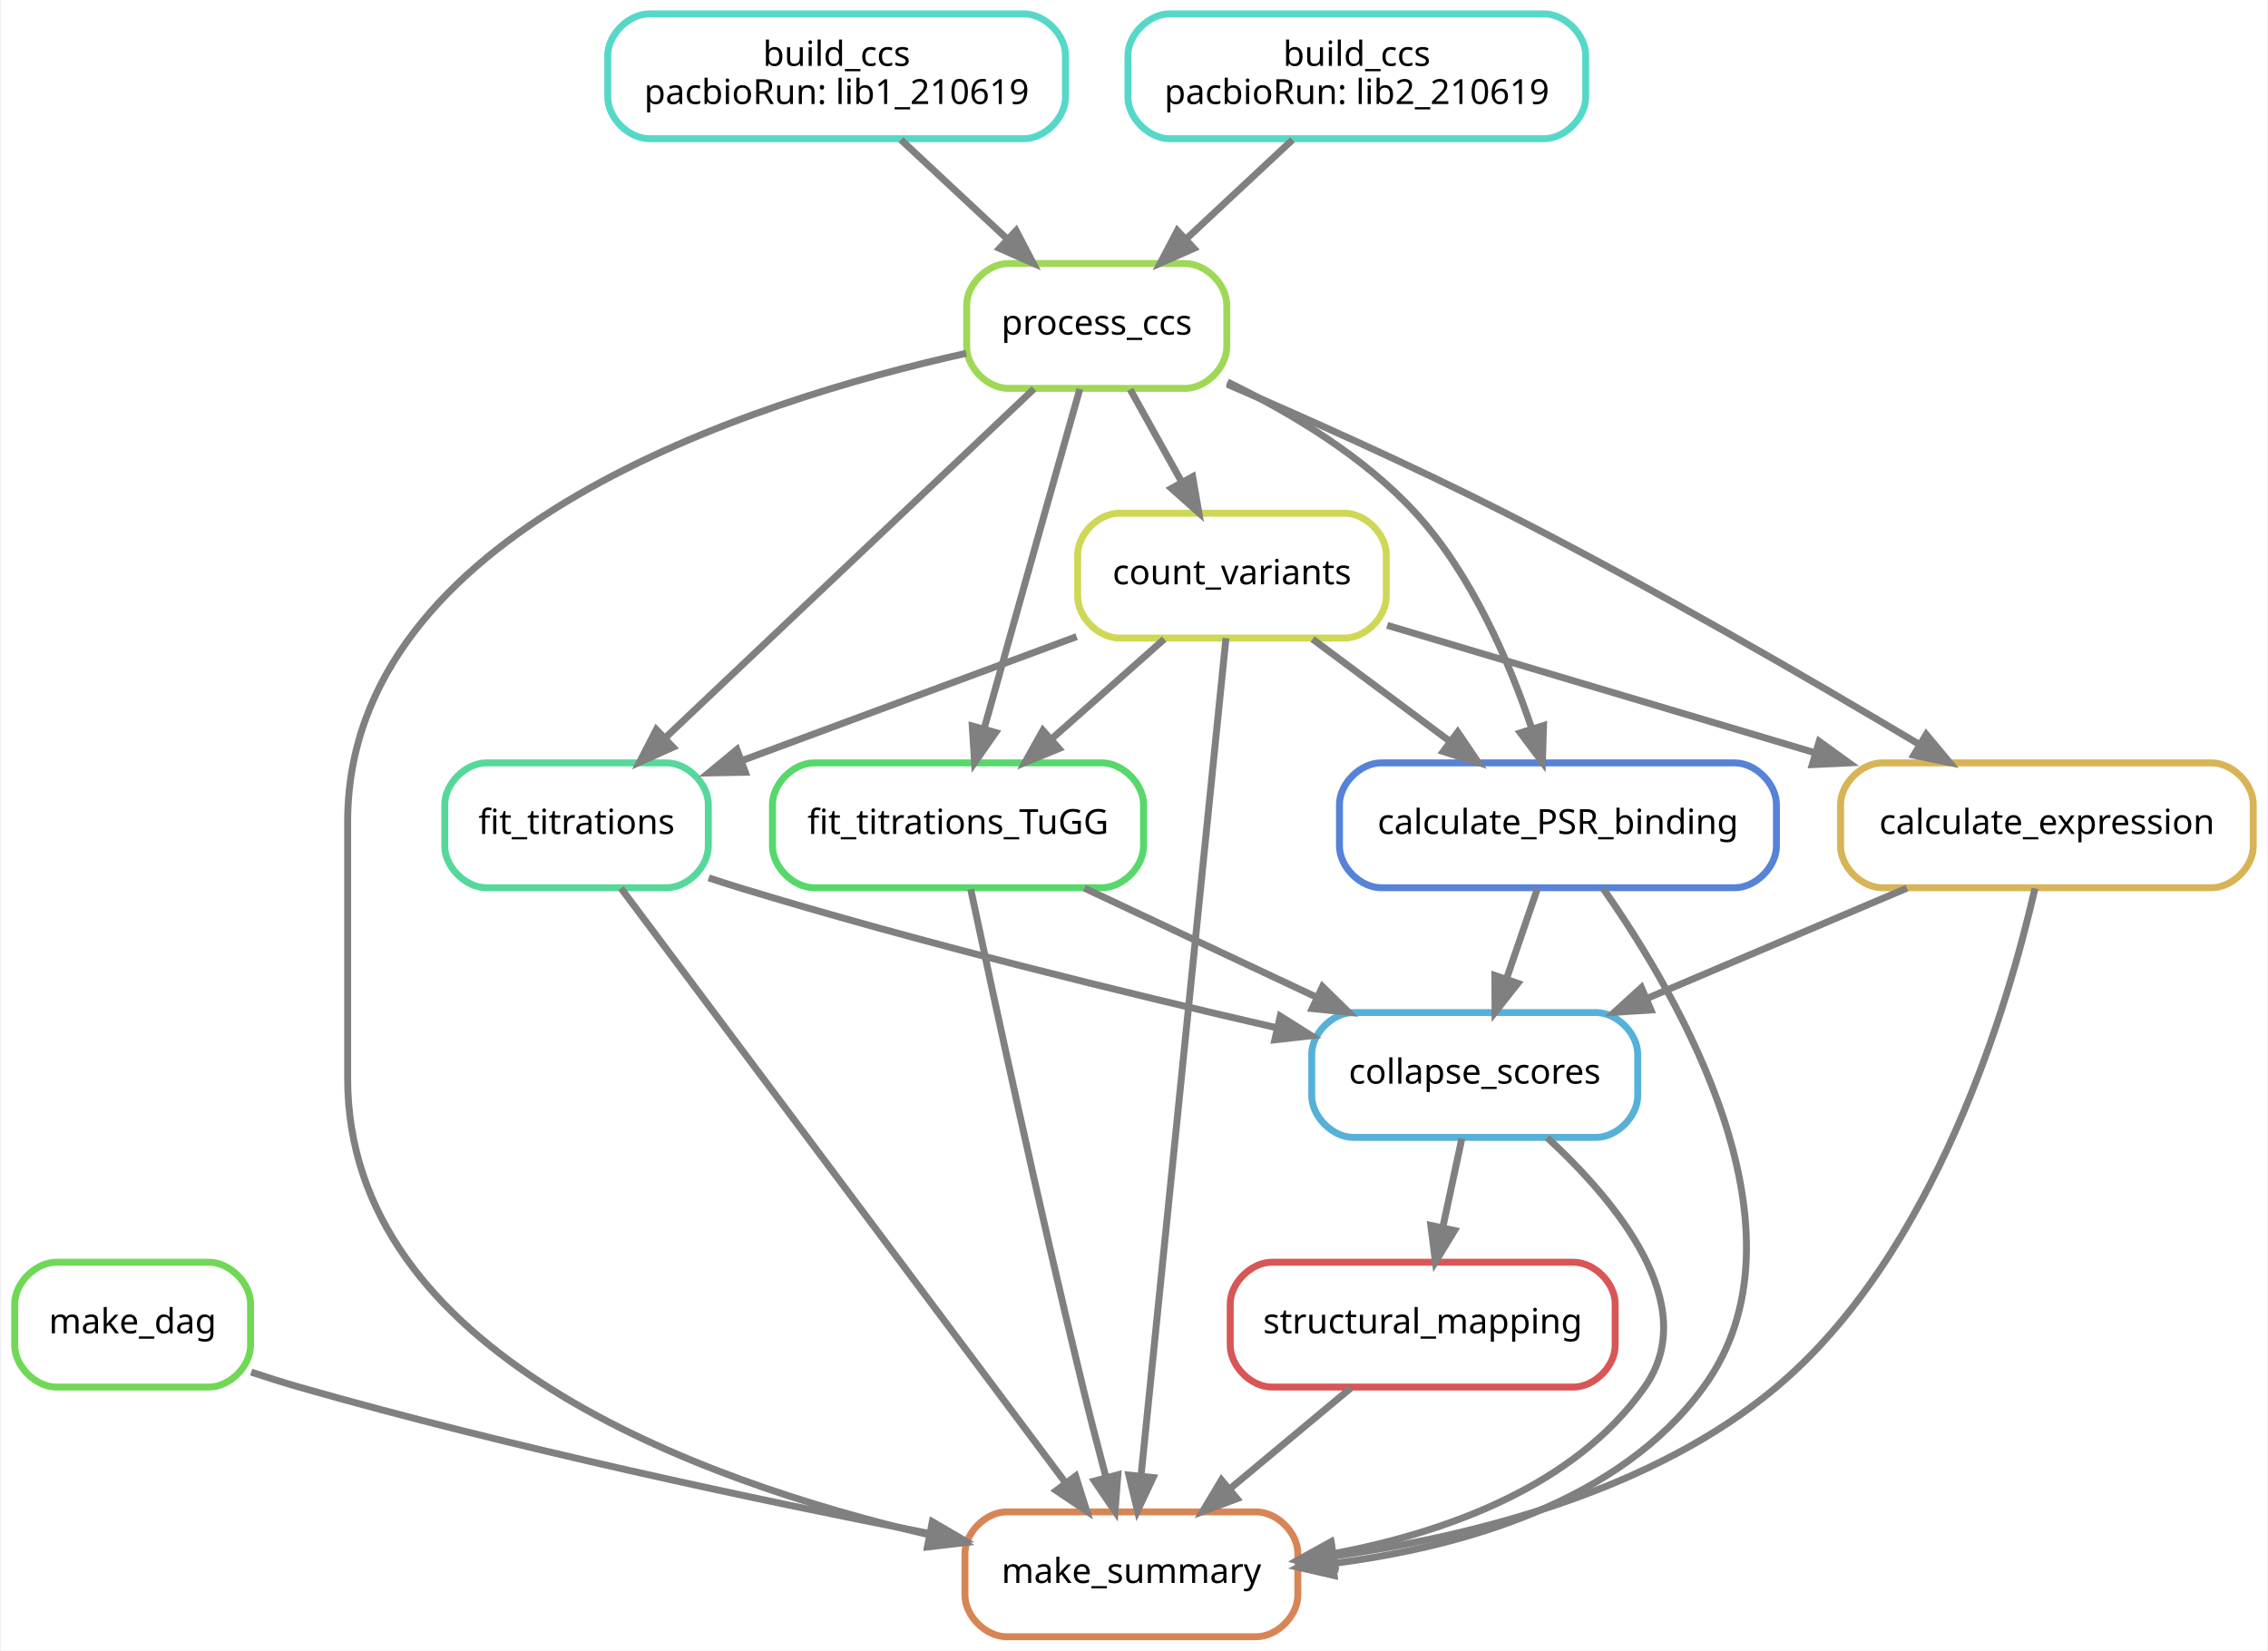
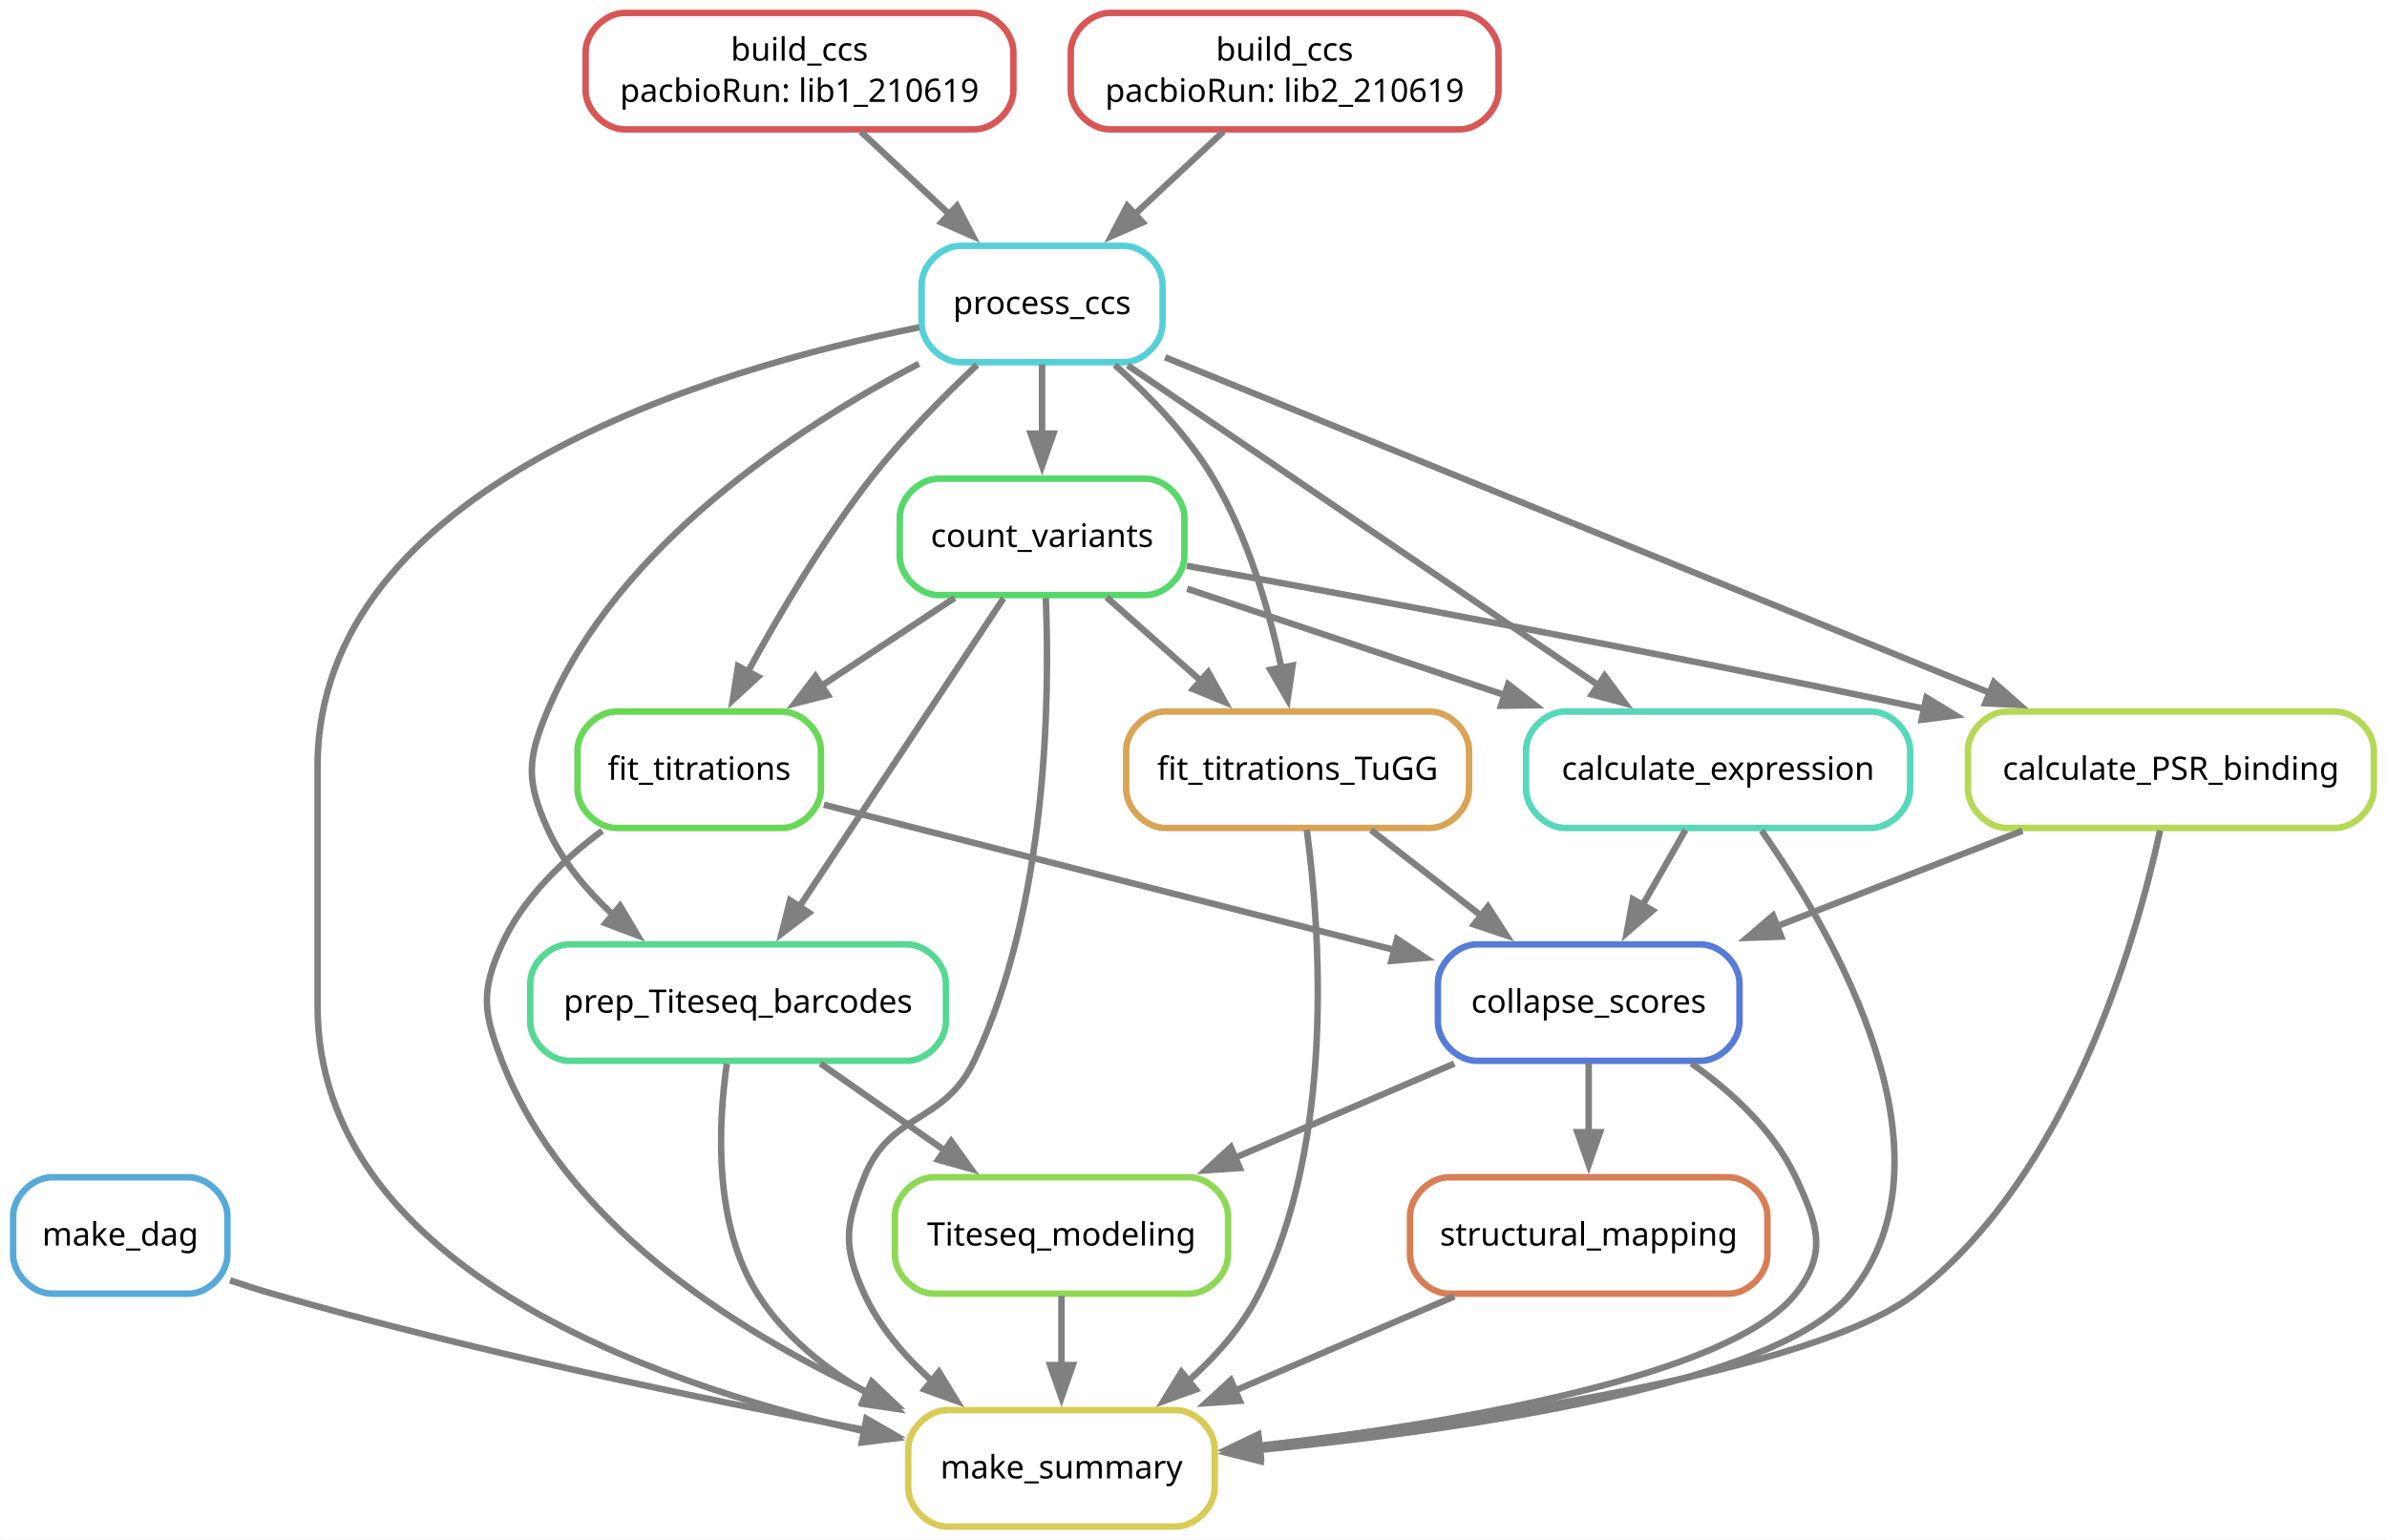
- <svg xmlns="http://www.w3.org/2000/svg" width="654pt" height="476pt" viewBox="0.00 0.00 653.50 476.00">
+ <svg xmlns="http://www.w3.org/2000/svg" width="738pt" height="476pt" viewBox="0.00 0.00 737.88 476.00">
  <g id="graph0" class="graph" transform="scale(1 1) rotate(0) translate(4 472)">
-     <polygon fill="white" stroke="transparent" points="-4,4 -4,-472 649.5,-472 649.5,4 -4,4" />
+     <polygon fill="white" stroke="none" points="-4,4 -4,-472 733.88,-472 733.88,4 -4,4" />
    <g id="node1" class="node">
-       <path fill="none" stroke="#d88556" stroke-width="2" d="M358,-36C358,-36 286,-36 286,-36 280,-36 274,-30 274,-24 274,-24 274,-12 274,-12 274,-6 280,0 286,0 286,0 358,0 358,0 364,0 370,-6 370,-12 370,-12 370,-24 370,-24 370,-30 364,-36 358,-36" />
-       <text text-anchor="middle" x="322" y="-15.5" font-family="sans" font-size="10.00">make_summary</text>
+       <path fill="none" stroke="#d8cb56" stroke-width="2" d="M359.5,-36C359.5,-36 288.75,-36 288.75,-36 282.75,-36 276.75,-30 276.75,-24 276.75,-24 276.75,-12 276.75,-12 276.75,-6 282.75,0 288.75,0 288.75,0 359.5,0 359.5,0 365.5,0 371.5,-6 371.5,-12 371.5,-12 371.5,-24 371.5,-24 371.5,-30 365.5,-36 359.5,-36" />
+       <text text-anchor="middle" x="324.12" y="-14.88" font-family="sans" font-size="10.00">make_summary</text>
    </g>
    <g id="node2" class="node">
-       <path fill="none" stroke="#70d856" stroke-width="2" d="M56,-108C56,-108 12,-108 12,-108 6,-108 0,-102 0,-96 0,-96 0,-84 0,-84 0,-78 6,-72 12,-72 12,-72 56,-72 56,-72 62,-72 68,-78 68,-84 68,-84 68,-96 68,-96 68,-102 62,-108 56,-108" />
-       <text text-anchor="middle" x="34" y="-87.5" font-family="sans" font-size="10.00">make_dag</text>
+       <path fill="none" stroke="#56a9d8" stroke-width="2" d="M54.25,-108C54.25,-108 12,-108 12,-108 6,-108 0,-102 0,-96 0,-96 0,-84 0,-84 0,-78 6,-72 12,-72 12,-72 54.25,-72 54.25,-72 60.25,-72 66.25,-78 66.25,-84 66.25,-84 66.25,-96 66.25,-96 66.25,-102 60.25,-108 54.25,-108" />
+       <text text-anchor="middle" x="33.12" y="-86.88" font-family="sans" font-size="10.00">make_dag</text>
    </g>
    <g id="edge1" class="edge">
-       <path fill="none" stroke="grey" stroke-width="2" d="M68.18,-76.32C72.8,-74.77 77.5,-73.29 82,-72 143.28,-54.45 214.76,-39.34 263.67,-29.79" />
-       <polygon fill="grey" stroke="grey" stroke-width="2" points="264.6,-33.18 273.75,-27.84 263.27,-26.31 264.6,-33.18" />
+       <path fill="none" stroke="grey" stroke-width="2" d="M67.09,-76.11C71.45,-74.64 75.87,-73.22 80.12,-72 141.69,-54.27 213.49,-39.34 263.19,-29.9" />
+       <polygon fill="grey" stroke="grey" stroke-width="2" points="263.81,-33.34 272.99,-28.06 262.52,-26.46 263.81,-33.34" />
    </g>
    <g id="node3" class="node">
-       <path fill="none" stroke="#9fd856" stroke-width="2" d="M337.5,-396C337.5,-396 286.5,-396 286.5,-396 280.5,-396 274.5,-390 274.5,-384 274.5,-384 274.5,-372 274.5,-372 274.5,-366 280.5,-360 286.5,-360 286.5,-360 337.5,-360 337.5,-360 343.5,-360 349.5,-366 349.5,-372 349.5,-372 349.5,-384 349.5,-384 349.5,-390 343.5,-396 337.5,-396" />
-       <text text-anchor="middle" x="312" y="-375.5" font-family="sans" font-size="10.00">process_ccs</text>
+       <path fill="none" stroke="#56d0d8" stroke-width="2" d="M343.38,-396C343.38,-396 292.88,-396 292.88,-396 286.88,-396 280.88,-390 280.88,-384 280.88,-384 280.88,-372 280.88,-372 280.88,-366 286.88,-360 292.88,-360 292.88,-360 343.38,-360 343.38,-360 349.38,-360 355.38,-366 355.38,-372 355.38,-372 355.38,-384 355.38,-384 355.38,-390 349.38,-396 343.38,-396" />
+       <text text-anchor="middle" x="318.12" y="-374.88" font-family="sans" font-size="10.00">process_ccs</text>
    </g>
    <g id="edge2" class="edge">
-       <path fill="none" stroke="grey" stroke-width="2" d="M274.38,-370.12C212.49,-356.4 96,-319.37 96,-235 96,-235 96,-235 96,-161 96,-81.77 196.81,-45.03 263.77,-29.37" />
-       <polygon fill="grey" stroke="grey" stroke-width="2" points="264.8,-32.72 273.79,-27.12 263.27,-25.89 264.8,-32.72" />
+       <path fill="none" stroke="grey" stroke-width="2" d="M280.13,-370.79C216.22,-357.95 94.12,-322.02 94.12,-235 94.12,-235 94.12,-235 94.12,-161 94.12,-81.42 195.04,-44.96 263.18,-29.42" />
+       <polygon fill="grey" stroke="grey" stroke-width="2" points="263.92,-32.84 272.95,-27.3 262.44,-26 263.92,-32.84" />
    </g>
    <g id="node6" class="node">
-       <path fill="none" stroke="#ced856" stroke-width="2" d="M383.5,-324C383.5,-324 318.5,-324 318.5,-324 312.5,-324 306.5,-318 306.5,-312 306.5,-312 306.5,-300 306.5,-300 306.5,-294 312.5,-288 318.5,-288 318.5,-288 383.5,-288 383.5,-288 389.5,-288 395.5,-294 395.5,-300 395.5,-300 395.5,-312 395.5,-312 395.5,-318 389.5,-324 383.5,-324" />
-       <text text-anchor="middle" x="351" y="-303.5" font-family="sans" font-size="10.00">count_variants</text>
+       <path fill="none" stroke="#56d86b" stroke-width="2" d="M350.12,-324C350.12,-324 286.12,-324 286.12,-324 280.12,-324 274.12,-318 274.12,-312 274.12,-312 274.12,-300 274.12,-300 274.12,-294 280.12,-288 286.12,-288 286.12,-288 350.12,-288 350.12,-288 356.12,-288 362.12,-294 362.12,-300 362.12,-300 362.12,-312 362.12,-312 362.12,-318 356.12,-324 350.12,-324" />
+       <text text-anchor="middle" x="318.12" y="-302.88" font-family="sans" font-size="10.00">count_variants</text>
+     </g>
+     <g id="edge14" class="edge">
+       <path fill="none" stroke="grey" stroke-width="2" d="M318.12,-359.34C318.12,-352.75 318.12,-345.08 318.12,-337.67" />
+       <polygon fill="grey" stroke="grey" stroke-width="2" points="321.63,-337.93 318.13,-327.93 314.63,-337.93 321.63,-337.93" />
+     </g>
+     <g id="node7" class="node">
+       <path fill="none" stroke="#56d892" stroke-width="2" d="M276.38,-180C276.38,-180 171.88,-180 171.88,-180 165.88,-180 159.88,-174 159.88,-168 159.88,-168 159.88,-156 159.88,-156 159.88,-150 165.88,-144 171.88,-144 171.88,-144 276.38,-144 276.38,-144 282.38,-144 288.38,-150 288.38,-156 288.38,-156 288.38,-168 288.38,-168 288.38,-174 282.38,-180 276.38,-180" />
+       <text text-anchor="middle" x="224.12" y="-158.88" font-family="sans" font-size="10.00">prep_Titeseq_barcodes</text>
+     </g>
+     <g id="edge15" class="edge">
+       <path fill="none" stroke="grey" stroke-width="2" d="M280.06,-359.55C242.14,-339.7 186.57,-303.26 165.12,-252 158.95,-237.24 158.61,-230.61 165.12,-216 169.68,-205.79 177.28,-196.72 185.54,-189.1" />
+       <polygon fill="grey" stroke="grey" stroke-width="2" points="187.66,-191.89 193.08,-182.78 183.16,-186.52 187.66,-191.89" />
+     </g>
+     <g id="node10" class="node">
+       <path fill="none" stroke="#68d856" stroke-width="2" d="M237.75,-252C237.75,-252 186.5,-252 186.5,-252 180.5,-252 174.5,-246 174.5,-240 174.5,-240 174.5,-228 174.5,-228 174.5,-222 180.5,-216 186.5,-216 186.5,-216 237.75,-216 237.75,-216 243.75,-216 249.75,-222 249.75,-228 249.75,-228 249.75,-240 249.75,-240 249.75,-246 243.75,-252 237.75,-252" />
+       <text text-anchor="middle" x="212.12" y="-230.88" font-family="sans" font-size="10.00">fit_titrations</text>
+     </g>
+     <g id="edge23" class="edge">
+       <path fill="none" stroke="grey" stroke-width="2" d="M298.03,-359.18C287.57,-349.36 274.95,-336.63 265.12,-324 250.59,-305.32 236.99,-282.32 227.21,-264.38" />
+       <polygon fill="grey" stroke="grey" stroke-width="2" points="230.29,-262.74 222.5,-255.56 224.12,-266.03 230.29,-262.74" />
+     </g>
+     <g id="node11" class="node">
+       <path fill="none" stroke="#d8a456" stroke-width="2" d="M438.12,-252C438.12,-252 356.12,-252 356.12,-252 350.12,-252 344.12,-246 344.12,-240 344.12,-240 344.12,-228 344.12,-228 344.12,-222 350.12,-216 356.12,-216 356.12,-216 438.12,-216 438.12,-216 444.12,-216 450.12,-222 450.12,-228 450.12,-228 450.12,-240 450.12,-240 450.12,-246 444.12,-252 438.12,-252" />
+       <text text-anchor="middle" x="397.12" y="-230.88" font-family="sans" font-size="10.00">fit_titrations_TuGG</text>
+     </g>
+     <g id="edge25" class="edge">
+       <path fill="none" stroke="grey" stroke-width="2" d="M340.63,-359.16C351.23,-349.71 363.23,-337.32 371.12,-324 381.78,-306.01 388.32,-283.36 392.17,-265.42" />
+       <polygon fill="grey" stroke="grey" stroke-width="2" points="395.58,-266.22 394.04,-255.74 388.71,-264.89 395.58,-266.22" />
+     </g>
+     <g id="node12" class="node">
+       <path fill="none" stroke="#56d8b9" stroke-width="2" d="M574.5,-252C574.5,-252 479.75,-252 479.75,-252 473.75,-252 467.75,-246 467.75,-240 467.75,-240 467.75,-228 467.75,-228 467.75,-222 473.75,-216 479.75,-216 479.75,-216 574.5,-216 574.5,-216 580.5,-216 586.5,-222 586.5,-228 586.5,-228 586.5,-240 586.5,-240 586.5,-246 580.5,-252 574.5,-252" />
+       <text text-anchor="middle" x="527.12" y="-230.88" font-family="sans" font-size="10.00">calculate_expression</text>
+     </g>
+     <g id="edge27" class="edge">
+       <path fill="none" stroke="grey" stroke-width="2" d="M344.59,-359.02C381.5,-333.94 448.57,-288.37 490.32,-260" />
+       <polygon fill="grey" stroke="grey" stroke-width="2" points="492.06,-263.05 498.37,-254.54 488.13,-257.26 492.06,-263.05" />
+     </g>
+     <g id="node13" class="node">
+       <path fill="none" stroke="#b6d856" stroke-width="2" d="M717.88,-252C717.88,-252 616.38,-252 616.38,-252 610.38,-252 604.38,-246 604.38,-240 604.38,-240 604.38,-228 604.38,-228 604.38,-222 610.38,-216 616.38,-216 616.38,-216 717.88,-216 717.88,-216 723.88,-216 729.88,-222 729.88,-228 729.88,-228 729.88,-240 729.88,-240 729.88,-246 723.88,-252 717.88,-252" />
+       <text text-anchor="middle" x="667.12" y="-230.88" font-family="sans" font-size="10.00">calculate_PSR_binding</text>
+     </g>
+     <g id="edge29" class="edge">
+       <path fill="none" stroke="grey" stroke-width="2" d="M356.14,-361.53C417.76,-336.46 539.77,-286.82 611.27,-257.73" />
+       <polygon fill="grey" stroke="grey" stroke-width="2" points="612.41,-261.04 620.35,-254.03 609.77,-254.56 612.41,-261.04" />
+     </g>
+     <g id="node4" class="node">
+       <path fill="none" stroke="#d85656" stroke-width="2" d="M297.25,-468C297.25,-468 189,-468 189,-468 183,-468 177,-462 177,-456 177,-456 177,-444 177,-444 177,-438 183,-432 189,-432 189,-432 297.25,-432 297.25,-432 303.25,-432 309.25,-438 309.25,-444 309.25,-444 309.25,-456 309.25,-456 309.25,-462 303.25,-468 297.25,-468" />
+       <text text-anchor="middle" x="243.12" y="-453.25" font-family="sans" font-size="10.00">build_ccs</text>
+       <text text-anchor="middle" x="243.12" y="-440.5" font-family="sans" font-size="10.00">pacbioRun: lib1_210619</text>
    </g>
    <g id="edge12" class="edge">
-       <path fill="none" stroke="grey" stroke-width="2" d="M321.64,-359.7C326.13,-351.64 331.56,-341.89 336.52,-332.98" />
-       <polygon fill="grey" stroke="grey" stroke-width="2" points="339.66,-334.54 341.47,-324.1 333.55,-331.14 339.66,-334.54" />
+       <path fill="none" stroke="grey" stroke-width="2" d="M262.05,-431.34C270.42,-423.52 280.45,-414.16 289.7,-405.53" />
+       <polygon fill="grey" stroke="grey" stroke-width="2" points="291.81,-408.35 296.73,-398.97 287.03,-403.23 291.81,-408.35" />
    </g>
-     <g id="node7" class="node">
-       <path fill="none" stroke="#56d89a" stroke-width="2" d="M188,-252C188,-252 136,-252 136,-252 130,-252 124,-246 124,-240 124,-240 124,-228 124,-228 124,-222 130,-216 136,-216 136,-216 188,-216 188,-216 194,-216 200,-222 200,-228 200,-228 200,-240 200,-240 200,-246 194,-252 188,-252" />
-       <text text-anchor="middle" x="162" y="-231.5" font-family="sans" font-size="10.00">fit_titrations</text>
+     <g id="node5" class="node">
+       <path fill="none" stroke="#d85656" stroke-width="2" d="M447.25,-468C447.25,-468 339,-468 339,-468 333,-468 327,-462 327,-456 327,-456 327,-444 327,-444 327,-438 333,-432 339,-432 339,-432 447.25,-432 447.25,-432 453.25,-432 459.25,-438 459.25,-444 459.25,-444 459.25,-456 459.25,-456 459.25,-462 453.25,-468 447.25,-468" />
+       <text text-anchor="middle" x="393.12" y="-453.25" font-family="sans" font-size="10.00">build_ccs</text>
+       <text text-anchor="middle" x="393.12" y="-440.5" font-family="sans" font-size="10.00">pacbioRun: lib2_210619</text>
    </g>
    <g id="edge13" class="edge">
-       <path fill="none" stroke="grey" stroke-width="2" d="M293.91,-359.87C267.44,-334.82 218.04,-288.05 187.78,-259.41" />
-       <polygon fill="grey" stroke="grey" stroke-width="2" points="189.83,-256.52 180.16,-252.19 185.01,-261.61 189.83,-256.52" />
+       <path fill="none" stroke="grey" stroke-width="2" d="M374.2,-431.34C365.83,-423.52 355.8,-414.16 346.55,-405.53" />
+       <polygon fill="grey" stroke="grey" stroke-width="2" points="349.22,-403.23 339.52,-398.97 344.44,-408.35 349.22,-403.23" />
+     </g>
+     <g id="edge3" class="edge">
+       <path fill="none" stroke="grey" stroke-width="2" d="M319.28,-287.09C320.53,-256.26 319.85,-191.87 297.12,-144 287.69,-124.12 271.26,-128.45 263.12,-108 257.21,-93.13 256.49,-86.56 263.12,-72 267.81,-61.72 275.58,-52.67 284.03,-45.09" />
+       <polygon fill="grey" stroke="grey" stroke-width="2" points="286.23,-47.81 291.78,-38.78 281.81,-42.38 286.23,-47.81" />
+     </g>
+     <g id="edge16" class="edge">
+       <path fill="none" stroke="grey" stroke-width="2" d="M306.22,-287.02C290.26,-262.9 261.75,-219.83 242.88,-191.34" />
+       <polygon fill="grey" stroke="grey" stroke-width="2" points="246.04,-189.77 237.6,-183.36 240.21,-193.63 246.04,-189.77" />
+     </g>
+     <g id="edge24" class="edge">
+       <path fill="none" stroke="grey" stroke-width="2" d="M291.1,-287.15C278.52,-278.84 263.34,-268.82 249.66,-259.79" />
+       <polygon fill="grey" stroke="grey" stroke-width="2" points="251.9,-257.07 241.62,-254.48 248.04,-262.91 251.9,-257.07" />
+     </g>
+     <g id="edge26" class="edge">
+       <path fill="none" stroke="grey" stroke-width="2" d="M338.06,-287.34C346.88,-279.52 357.44,-270.16 367.18,-261.53" />
+       <polygon fill="grey" stroke="grey" stroke-width="2" points="369.49,-264.16 374.66,-254.91 364.85,-258.92 369.49,-264.16" />
+     </g>
+     <g id="edge28" class="edge">
+       <path fill="none" stroke="grey" stroke-width="2" d="M362.96,-289.98C391.68,-280.37 429.43,-267.72 461.5,-256.98" />
+       <polygon fill="grey" stroke="grey" stroke-width="2" points="462.23,-260.43 470.6,-253.93 460.01,-253.79 462.23,-260.43" />
+     </g>
+     <g id="edge30" class="edge">
+       <path fill="none" stroke="grey" stroke-width="2" d="M362.86,-297.05C415.15,-287.62 504.6,-271.08 590.86,-252.86" />
+       <polygon fill="grey" stroke="grey" stroke-width="2" points="591.54,-256.3 600.59,-250.79 590.08,-249.45 591.54,-256.3" />
+     </g>
+     <g id="edge4" class="edge">
+       <path fill="none" stroke="grey" stroke-width="2" d="M220.65,-143.1C217.93,-123.97 216.58,-93.49 230.12,-72 238.4,-58.87 251.15,-48.69 264.63,-40.93" />
+       <polygon fill="grey" stroke="grey" stroke-width="2" points="266.11,-44.1 273.35,-36.36 262.87,-37.9 266.11,-44.1" />
    </g>
    <g id="node8" class="node">
-       <path fill="none" stroke="#56d86b" stroke-width="2" d="M313.5,-252C313.5,-252 230.5,-252 230.5,-252 224.5,-252 218.5,-246 218.5,-240 218.5,-240 218.5,-228 218.5,-228 218.5,-222 224.5,-216 230.5,-216 230.5,-216 313.5,-216 313.5,-216 319.5,-216 325.5,-222 325.5,-228 325.5,-228 325.5,-240 325.5,-240 325.5,-246 319.5,-252 313.5,-252" />
-       <text text-anchor="middle" x="272" y="-231.5" font-family="sans" font-size="10.00">fit_titrations_TuGG</text>
+       <path fill="none" stroke="#8fd856" stroke-width="2" d="M363.62,-108C363.62,-108 284.62,-108 284.62,-108 278.62,-108 272.62,-102 272.62,-96 272.62,-96 272.62,-84 272.62,-84 272.62,-78 278.62,-72 284.62,-72 284.62,-72 363.62,-72 363.62,-72 369.62,-72 375.62,-78 375.62,-84 375.62,-84 375.62,-96 375.62,-96 375.62,-102 369.62,-108 363.62,-108" />
+       <text text-anchor="middle" x="324.12" y="-86.88" font-family="sans" font-size="10.00">Titeseq_modeling</text>
    </g>
-     <g id="edge15" class="edge">
-       <path fill="none" stroke="grey" stroke-width="2" d="M307.13,-359.82C304.19,-349.45 300.37,-335.97 297,-324 291.1,-303.08 284.45,-279.39 279.49,-261.71" />
-       <polygon fill="grey" stroke="grey" stroke-width="2" points="282.85,-260.75 276.78,-252.06 276.11,-262.64 282.85,-260.75" />
+     <g id="edge17" class="edge">
+       <path fill="none" stroke="grey" stroke-width="2" d="M249.62,-143.15C261.37,-134.93 275.53,-125.02 288.33,-116.06" />
+       <polygon fill="grey" stroke="grey" stroke-width="2" points="290.01,-119.15 296.2,-110.55 286,-113.42 290.01,-119.15" />
+     </g>
+     <g id="edge5" class="edge">
+       <path fill="none" stroke="grey" stroke-width="2" d="M324.12,-71.34C324.12,-64.75 324.12,-57.08 324.12,-49.67" />
+       <polygon fill="grey" stroke="grey" stroke-width="2" points="327.63,-49.93 324.13,-39.93 320.63,-49.93 327.63,-49.93" />
    </g>
    <g id="node9" class="node">
-       <path fill="none" stroke="#5682d8" stroke-width="2" d="M496,-252C496,-252 394,-252 394,-252 388,-252 382,-246 382,-240 382,-240 382,-228 382,-228 382,-222 388,-216 394,-216 394,-216 496,-216 496,-216 502,-216 508,-222 508,-228 508,-228 508,-240 508,-240 508,-246 502,-252 496,-252" />
-       <text text-anchor="middle" x="445" y="-231.5" font-family="sans" font-size="10.00">calculate_PSR_binding</text>
+       <path fill="none" stroke="#567bd8" stroke-width="2" d="M521.75,-180C521.75,-180 452.5,-180 452.5,-180 446.5,-180 440.5,-174 440.5,-168 440.5,-168 440.5,-156 440.5,-156 440.5,-150 446.5,-144 452.5,-144 452.5,-144 521.75,-144 521.75,-144 527.75,-144 533.75,-150 533.75,-156 533.75,-156 533.75,-168 533.75,-168 533.75,-174 527.75,-180 521.75,-180" />
+       <text text-anchor="middle" x="487.12" y="-158.88" font-family="sans" font-size="10.00">collapse_scores</text>
    </g>
-     <g id="edge17" class="edge">
-       <path fill="none" stroke="grey" stroke-width="2" d="M349.68,-361.85C367.94,-353 389.09,-340.34 404,-324 420.24,-306.21 431.05,-280.89 437.48,-261.79" />
-       <polygon fill="grey" stroke="grey" stroke-width="2" points="440.84,-262.77 440.52,-252.18 434.17,-260.66 440.84,-262.77" />
+     <g id="edge10" class="edge">
+       <path fill="none" stroke="grey" stroke-width="2" d="M518.9,-143.2C531.37,-134.38 544.31,-122.49 551.12,-108 557.93,-93.52 561.07,-84.53 551.12,-72 530.74,-46.3 445.15,-31.9 385.11,-24.79" />
+       <polygon fill="grey" stroke="grey" stroke-width="2" points="385.68,-21.33 375.35,-23.68 384.89,-28.29 385.68,-21.33" />
    </g>
-     <g id="node10" class="node">
-       <path fill="none" stroke="#d8b456" stroke-width="2" d="M633.5,-252C633.5,-252 538.5,-252 538.5,-252 532.5,-252 526.5,-246 526.5,-240 526.5,-240 526.5,-228 526.5,-228 526.5,-222 532.5,-216 538.5,-216 538.5,-216 633.5,-216 633.5,-216 639.5,-216 645.5,-222 645.5,-228 645.5,-228 645.5,-240 645.5,-240 645.5,-246 639.5,-252 633.5,-252" />
-       <text text-anchor="middle" x="586" y="-231.5" font-family="sans" font-size="10.00">calculate_expression</text>
+     <g id="edge18" class="edge">
+       <path fill="none" stroke="grey" stroke-width="2" d="M445.57,-143.15C424.96,-134.3 399.82,-123.51 377.77,-114.04" />
+       <polygon fill="grey" stroke="grey" stroke-width="2" points="379.24,-110.86 368.67,-110.13 376.47,-117.29 379.24,-110.86" />
+     </g>
+     <g id="node14" class="node">
+       <path fill="none" stroke="#d87d56" stroke-width="2" d="M530.38,-108C530.38,-108 443.88,-108 443.88,-108 437.88,-108 431.88,-102 431.88,-96 431.88,-96 431.88,-84 431.88,-84 431.88,-78 437.88,-72 443.88,-72 443.88,-72 530.38,-72 530.38,-72 536.38,-72 542.38,-78 542.38,-84 542.38,-84 542.38,-96 542.38,-96 542.38,-102 536.38,-108 530.38,-108" />
+       <text text-anchor="middle" x="487.12" y="-86.88" font-family="sans" font-size="10.00">structural_mapping</text>
+     </g>
+     <g id="edge31" class="edge">
+       <path fill="none" stroke="grey" stroke-width="2" d="M487.12,-143.34C487.12,-136.75 487.12,-129.08 487.12,-121.67" />
+       <polygon fill="grey" stroke="grey" stroke-width="2" points="490.63,-121.93 487.13,-111.93 483.63,-121.93 490.63,-121.93" />
+     </g>
+     <g id="edge6" class="edge">
+       <path fill="none" stroke="grey" stroke-width="2" d="M182.12,-215.13C170.13,-206.23 157.64,-194.3 151.12,-180 144.49,-165.44 145.38,-158.93 151.12,-144 170.17,-94.47 222.04,-61.24 264.06,-41.57" />
+       <polygon fill="grey" stroke="grey" stroke-width="2" points="265.44,-44.79 273.13,-37.5 262.57,-38.4 265.44,-44.79" />
    </g>
    <g id="edge19" class="edge">
-       <path fill="none" stroke="grey" stroke-width="2" d="M349.64,-361.2C373.03,-351.1 403.57,-337.43 430,-324 471.62,-302.84 517.91,-275.99 549.18,-257.34" />
-       <polygon fill="grey" stroke="grey" stroke-width="2" points="551.2,-260.21 557.98,-252.07 547.61,-254.21 551.2,-260.21" />
+       <path fill="none" stroke="grey" stroke-width="2" d="M250.65,-223.19C296.5,-211.52 373.57,-191.91 427.21,-178.25" />
+       <polygon fill="grey" stroke="grey" stroke-width="2" points="427.88,-181.69 436.7,-175.83 426.15,-174.91 427.88,-181.69" />
    </g>
-     <g id="node4" class="node">
-       <path fill="none" stroke="#56d8c9" stroke-width="2" d="M291,-468C291,-468 183,-468 183,-468 177,-468 171,-462 171,-456 171,-456 171,-444 171,-444 171,-438 177,-432 183,-432 183,-432 291,-432 291,-432 297,-432 303,-438 303,-444 303,-444 303,-456 303,-456 303,-462 297,-468 291,-468" />
-       <text text-anchor="middle" x="237" y="-453" font-family="sans" font-size="10.00">build_ccs</text>
-       <text text-anchor="middle" x="237" y="-442" font-family="sans" font-size="10.00">pacbioRun: lib1_210619</text>
+     <g id="edge7" class="edge">
+       <path fill="none" stroke="grey" stroke-width="2" d="M399.97,-215.42C404.1,-184.54 408.88,-119.35 385.12,-72 379.96,-61.7 371.83,-52.56 363.18,-44.89" />
+       <polygon fill="grey" stroke="grey" stroke-width="2" points="365.63,-42.37 355.66,-38.78 361.21,-47.8 365.63,-42.37" />
    </g>
-     <g id="edge10" class="edge">
-       <path fill="none" stroke="grey" stroke-width="2" d="M255.54,-431.7C264.8,-423.05 276.16,-412.45 286.26,-403.03" />
-       <polygon fill="grey" stroke="grey" stroke-width="2" points="288.75,-405.49 293.67,-396.1 283.98,-400.37 288.75,-405.49" />
+     <g id="edge20" class="edge">
+       <path fill="none" stroke="grey" stroke-width="2" d="M419.84,-215.34C430.2,-207.27 442.68,-197.57 454.06,-188.72" />
+       <polygon fill="grey" stroke="grey" stroke-width="2" points="455.97,-191.66 461.72,-182.76 451.68,-186.14 455.97,-191.66" />
    </g>
-     <g id="node5" class="node">
-       <path fill="none" stroke="#56d8c9" stroke-width="2" d="M441,-468C441,-468 333,-468 333,-468 327,-468 321,-462 321,-456 321,-456 321,-444 321,-444 321,-438 327,-432 333,-432 333,-432 441,-432 441,-432 447,-432 453,-438 453,-444 453,-444 453,-456 453,-456 453,-462 447,-468 441,-468" />
-       <text text-anchor="middle" x="387" y="-453" font-family="sans" font-size="10.00">build_ccs</text>
-       <text text-anchor="middle" x="387" y="-442" font-family="sans" font-size="10.00">pacbioRun: lib2_210619</text>
+     <g id="edge9" class="edge">
+       <path fill="none" stroke="grey" stroke-width="2" d="M540.58,-215.18C563.07,-183.04 602.61,-114.78 568.12,-72 545.57,-44.02 449.85,-30.05 385.22,-23.68" />
+       <polygon fill="grey" stroke="grey" stroke-width="2" points="385.64,-20.2 375.36,-22.75 384.99,-27.17 385.64,-20.2" />
+     </g>
+     <g id="edge21" class="edge">
+       <path fill="none" stroke="grey" stroke-width="2" d="M517.03,-215.34C512.99,-208.26 508.22,-199.92 503.7,-192" />
+       <polygon fill="grey" stroke="grey" stroke-width="2" points="506.86,-190.48 498.86,-183.53 500.78,-193.95 506.86,-190.48" />
+     </g>
+     <g id="edge8" class="edge">
+       <path fill="none" stroke="grey" stroke-width="2" d="M663.78,-215.21C656.46,-181.56 635.73,-108.67 588.12,-72 556.99,-48.01 452.84,-32.67 385.04,-24.97" />
+       <polygon fill="grey" stroke="grey" stroke-width="2" points="385.75,-21.52 375.42,-23.9 384.98,-28.48 385.75,-21.52" />
+     </g>
+     <g id="edge22" class="edge">
+       <path fill="none" stroke="grey" stroke-width="2" d="M621.24,-215.15C598.16,-206.18 569.94,-195.21 545.35,-185.64" />
+       <polygon fill="grey" stroke="grey" stroke-width="2" points="546.65,-182.39 536.06,-182.03 544.11,-188.92 546.65,-182.39" />
    </g>
    <g id="edge11" class="edge">
-       <path fill="none" stroke="grey" stroke-width="2" d="M368.46,-431.7C359.2,-423.05 347.84,-412.45 337.74,-403.03" />
-       <polygon fill="grey" stroke="grey" stroke-width="2" points="340.02,-400.37 330.33,-396.1 335.25,-405.49 340.02,-400.37" />
-     </g>
-     <g id="edge3" class="edge">
-       <path fill="none" stroke="grey" stroke-width="2" d="M349.27,-287.97C344.43,-240.19 330.68,-104.62 324.76,-46.27" />
-       <polygon fill="grey" stroke="grey" stroke-width="2" points="328.25,-45.9 323.75,-36.31 321.28,-46.61 328.25,-45.9" />
-     </g>
-     <g id="edge14" class="edge">
-       <path fill="none" stroke="grey" stroke-width="2" d="M306.21,-288.41C277.18,-277.66 239.4,-263.67 209.79,-252.7" />
-       <polygon fill="grey" stroke="grey" stroke-width="2" points="210.68,-249.3 200.09,-249.11 208.25,-255.86 210.68,-249.3" />
-     </g>
-     <g id="edge16" class="edge">
-       <path fill="none" stroke="grey" stroke-width="2" d="M331.47,-287.7C321.62,-278.97 309.51,-268.24 298.8,-258.75" />
-       <polygon fill="grey" stroke="grey" stroke-width="2" points="301.11,-256.12 291.3,-252.1 296.47,-261.36 301.11,-256.12" />
-     </g>
-     <g id="edge18" class="edge">
-       <path fill="none" stroke="grey" stroke-width="2" d="M374.24,-287.7C386.19,-278.8 400.92,-267.82 413.85,-258.2" />
-       <polygon fill="grey" stroke="grey" stroke-width="2" points="416.1,-260.88 422.03,-252.1 411.92,-255.27 416.1,-260.88" />
-     </g>
-     <g id="edge20" class="edge">
-       <path fill="none" stroke="grey" stroke-width="2" d="M395.75,-291.67C430.62,-281.28 479.57,-266.7 519.09,-254.93" />
-       <polygon fill="grey" stroke="grey" stroke-width="2" points="520.34,-258.21 528.92,-252 518.34,-251.5 520.34,-258.21" />
-     </g>
-     <g id="edge4" class="edge">
-       <path fill="none" stroke="grey" stroke-width="2" d="M174.82,-215.85C202.91,-178.28 269.98,-88.58 302.99,-44.43" />
-       <polygon fill="grey" stroke="grey" stroke-width="2" points="305.93,-46.34 309.12,-36.23 300.32,-42.15 305.93,-46.34" />
-     </g>
-     <g id="node11" class="node">
-       <path fill="none" stroke="#56b1d8" stroke-width="2" d="M456,-180C456,-180 386,-180 386,-180 380,-180 374,-174 374,-168 374,-168 374,-156 374,-156 374,-150 380,-144 386,-144 386,-144 456,-144 456,-144 462,-144 468,-150 468,-156 468,-156 468,-168 468,-168 468,-174 462,-180 456,-180" />
-       <text text-anchor="middle" x="421" y="-159.5" font-family="sans" font-size="10.00">collapse_scores</text>
-     </g>
-     <g id="edge21" class="edge">
-       <path fill="none" stroke="grey" stroke-width="2" d="M200.11,-218.85C203.11,-217.85 206.1,-216.89 209,-216 260.9,-200.17 320.99,-185.48 363.91,-175.61" />
-       <polygon fill="grey" stroke="grey" stroke-width="2" points="364.92,-178.97 373.89,-173.32 363.36,-172.14 364.92,-178.97" />
-     </g>
-     <g id="edge5" class="edge">
-       <path fill="none" stroke="grey" stroke-width="2" d="M275.67,-215.56C281.95,-185.96 295.31,-124.04 308,-72 310.06,-63.55 312.43,-54.38 314.64,-46.07" />
-       <polygon fill="grey" stroke="grey" stroke-width="2" points="318.09,-46.71 317.29,-36.14 311.33,-44.9 318.09,-46.71" />
-     </g>
-     <g id="edge22" class="edge">
-       <path fill="none" stroke="grey" stroke-width="2" d="M308.45,-215.88C328.64,-206.39 353.92,-194.51 375.41,-184.42" />
-       <polygon fill="grey" stroke="grey" stroke-width="2" points="377.11,-187.49 384.67,-180.07 374.13,-181.15 377.11,-187.49" />
-     </g>
-     <g id="edge6" class="edge">
-       <path fill="none" stroke="grey" stroke-width="2" d="M458.03,-215.75C480.13,-184.26 519.51,-116.58 487,-72 462.78,-38.78 417.4,-25.92 380.35,-21.16" />
-       <polygon fill="grey" stroke="grey" stroke-width="2" points="380.48,-17.65 370.15,-20.02 379.7,-24.6 380.48,-17.65" />
-     </g>
-     <g id="edge24" class="edge">
-       <path fill="none" stroke="grey" stroke-width="2" d="M439.07,-215.7C436.39,-207.9 433.17,-198.51 430.2,-189.83" />
-       <polygon fill="grey" stroke="grey" stroke-width="2" points="433.42,-188.43 426.86,-180.1 426.8,-190.7 433.42,-188.43" />
-     </g>
-     <g id="edge7" class="edge">
-       <path fill="none" stroke="grey" stroke-width="2" d="M582.55,-215.81C575.03,-182.86 554.02,-110.65 508,-72 472.17,-41.9 420.22,-28.87 380.33,-23.24" />
-       <polygon fill="grey" stroke="grey" stroke-width="2" points="380.57,-19.74 370.2,-21.93 379.67,-26.68 380.57,-19.74" />
-     </g>
-     <g id="edge23" class="edge">
-       <path fill="none" stroke="grey" stroke-width="2" d="M545.64,-215.88C522.98,-206.26 494.53,-194.19 470.53,-184.01" />
-       <polygon fill="grey" stroke="grey" stroke-width="2" points="471.81,-180.75 461.23,-180.07 469.07,-187.2 471.81,-180.75" />
-     </g>
-     <g id="edge8" class="edge">
-       <path fill="none" stroke="grey" stroke-width="2" d="M441.89,-143.94C461.86,-125.53 486.65,-95.65 470,-72 449.8,-43.31 412.55,-30.07 380.48,-23.99" />
-       <polygon fill="grey" stroke="grey" stroke-width="2" points="380.72,-20.48 370.28,-22.26 379.55,-27.39 380.72,-20.48" />
-     </g>
-     <g id="node12" class="node">
-       <path fill="none" stroke="#d85656" stroke-width="2" d="M449.5,-108C449.5,-108 362.5,-108 362.5,-108 356.5,-108 350.5,-102 350.5,-96 350.5,-96 350.5,-84 350.5,-84 350.5,-78 356.5,-72 362.5,-72 362.5,-72 449.5,-72 449.5,-72 455.5,-72 461.5,-78 461.5,-84 461.5,-84 461.5,-96 461.5,-96 461.5,-102 455.5,-108 449.5,-108" />
-       <text text-anchor="middle" x="406" y="-87.5" font-family="sans" font-size="10.00">structural_mapping</text>
-     </g>
-     <g id="edge25" class="edge">
-       <path fill="none" stroke="grey" stroke-width="2" d="M417.29,-143.7C415.64,-135.98 413.65,-126.71 411.81,-118.11" />
-       <polygon fill="grey" stroke="grey" stroke-width="2" points="415.18,-117.15 409.67,-108.1 408.34,-118.62 415.18,-117.15" />
-     </g>
-     <g id="edge9" class="edge">
-       <path fill="none" stroke="grey" stroke-width="2" d="M385.24,-71.7C374.76,-62.97 361.89,-52.24 350.5,-42.75" />
-       <polygon fill="grey" stroke="grey" stroke-width="2" points="352.45,-39.82 342.53,-36.1 347.97,-45.19 352.45,-39.82" />
+       <path fill="none" stroke="grey" stroke-width="2" d="M445.57,-71.15C424.96,-62.3 399.82,-51.51 377.77,-42.04" />
+       <polygon fill="grey" stroke="grey" stroke-width="2" points="379.24,-38.86 368.67,-38.13 376.47,-45.29 379.24,-38.86" />
    </g>
  </g>
</svg>
